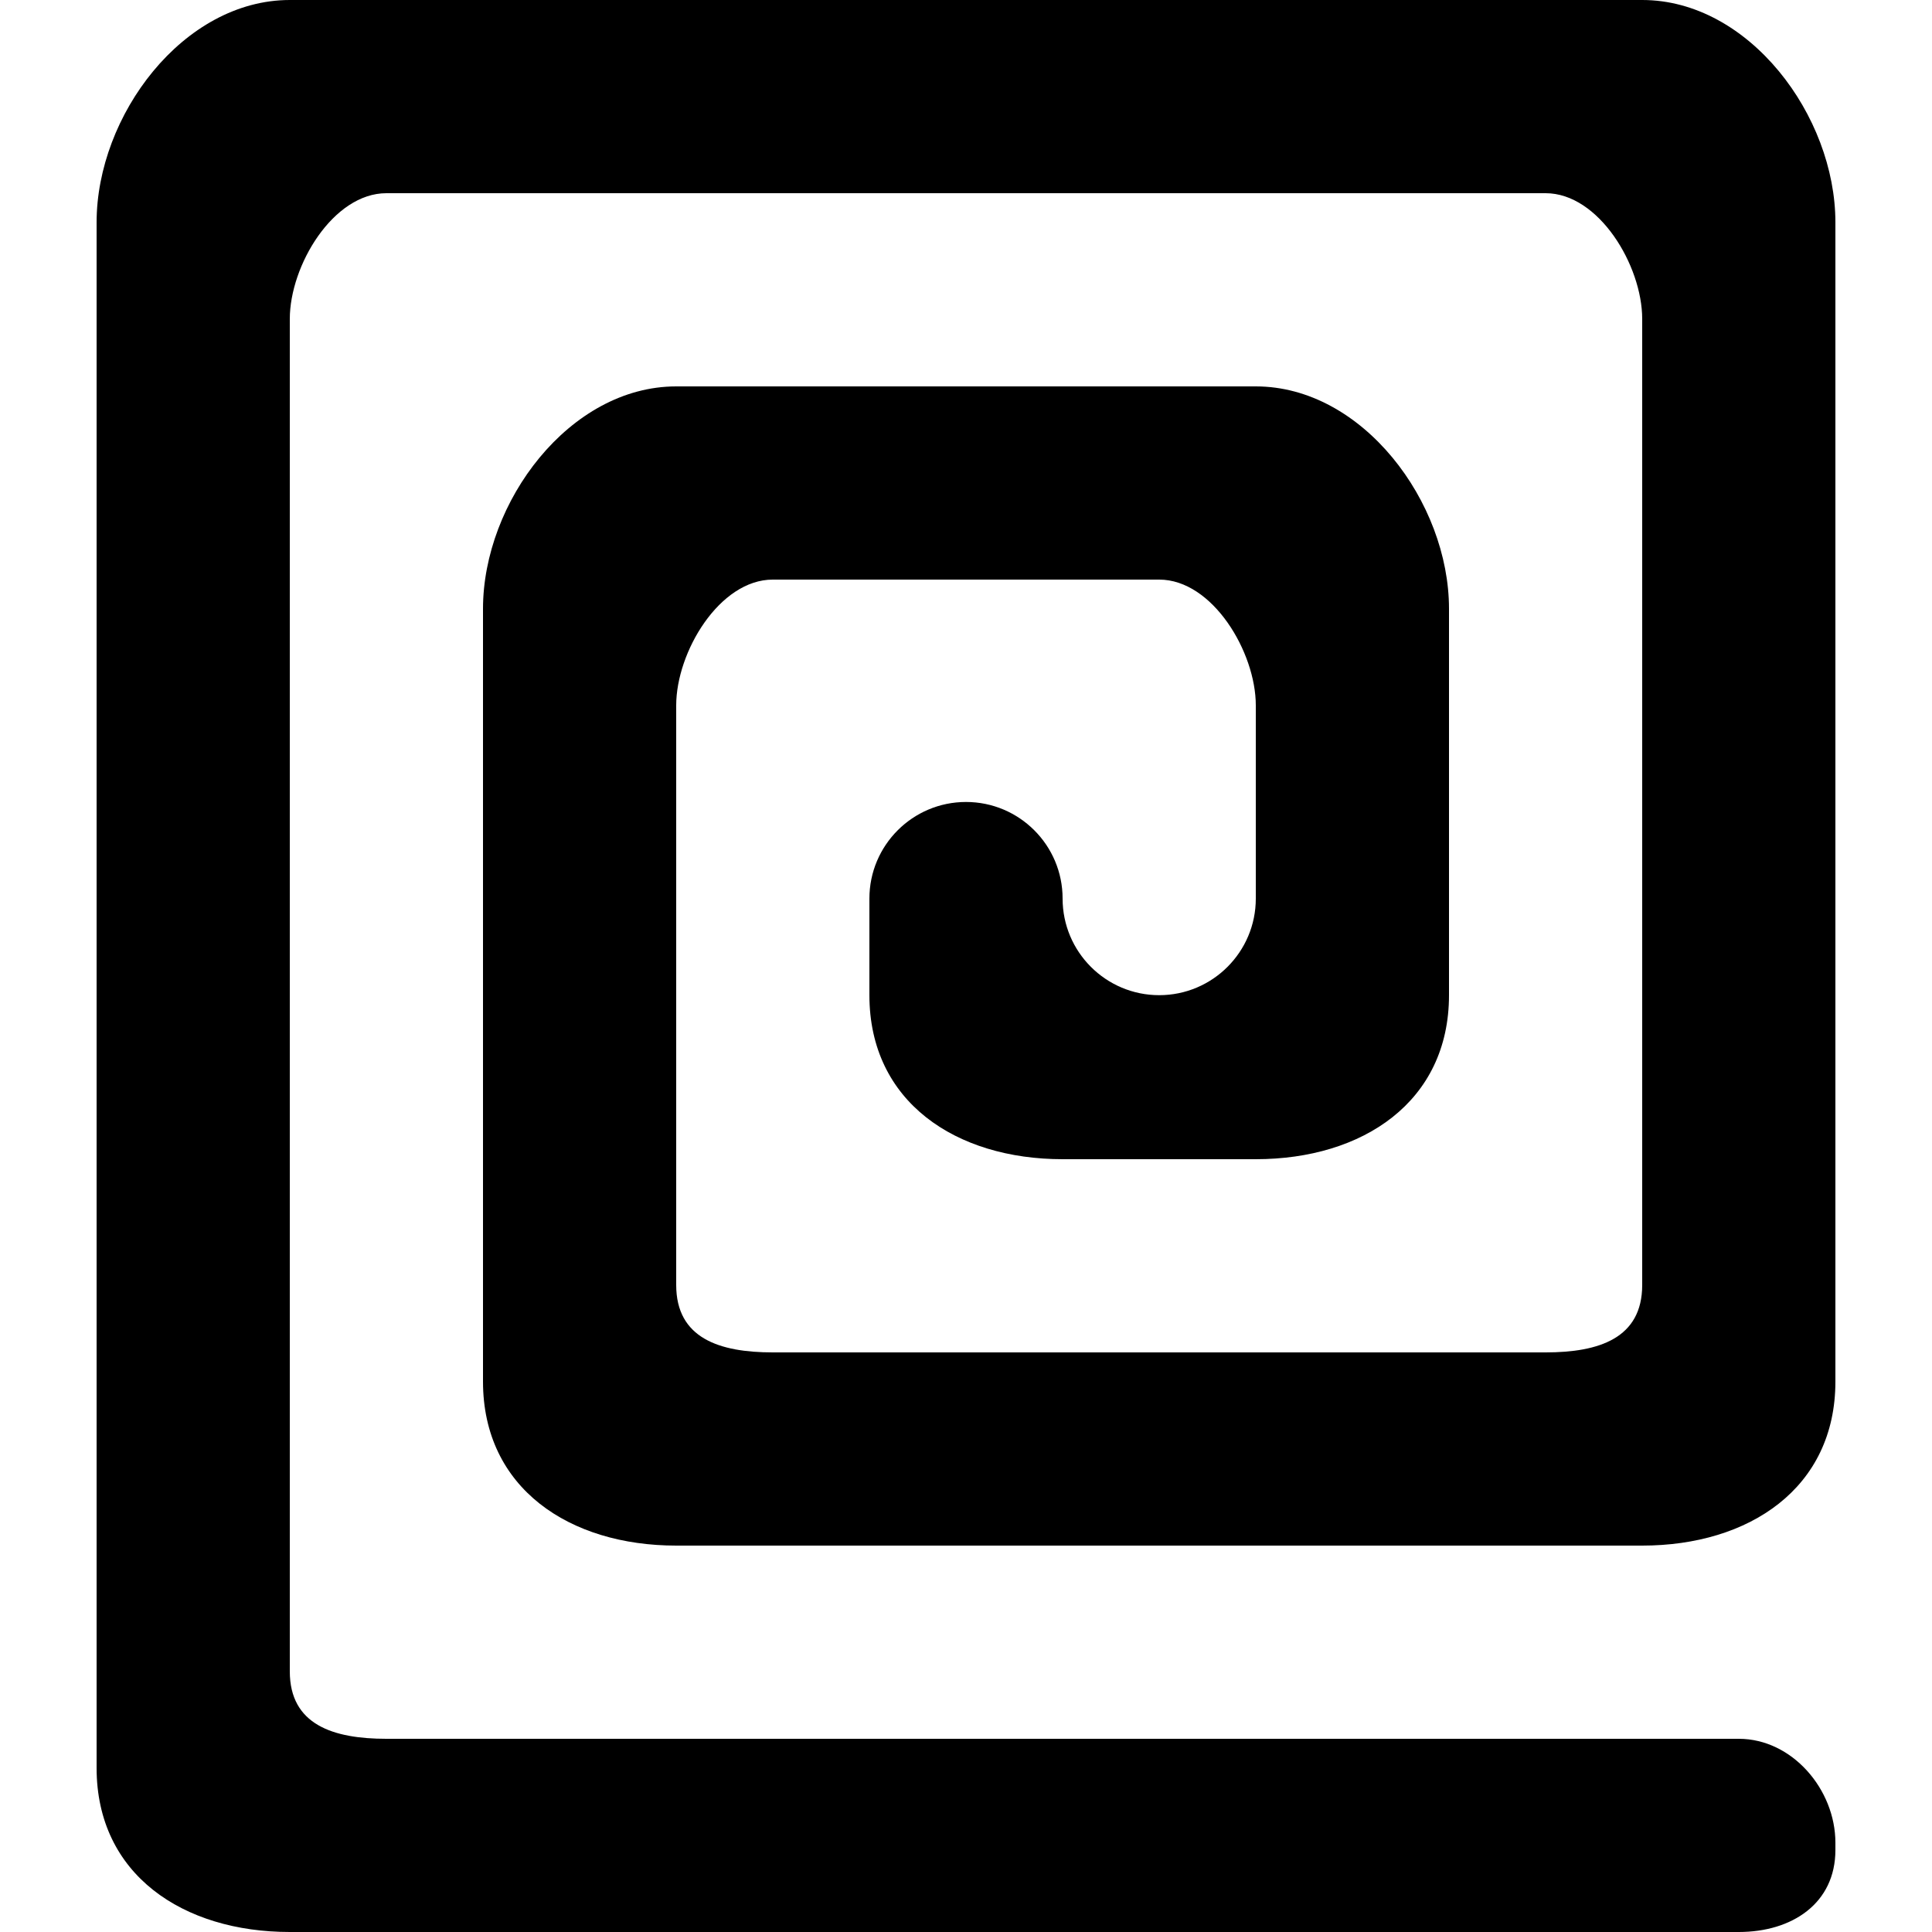
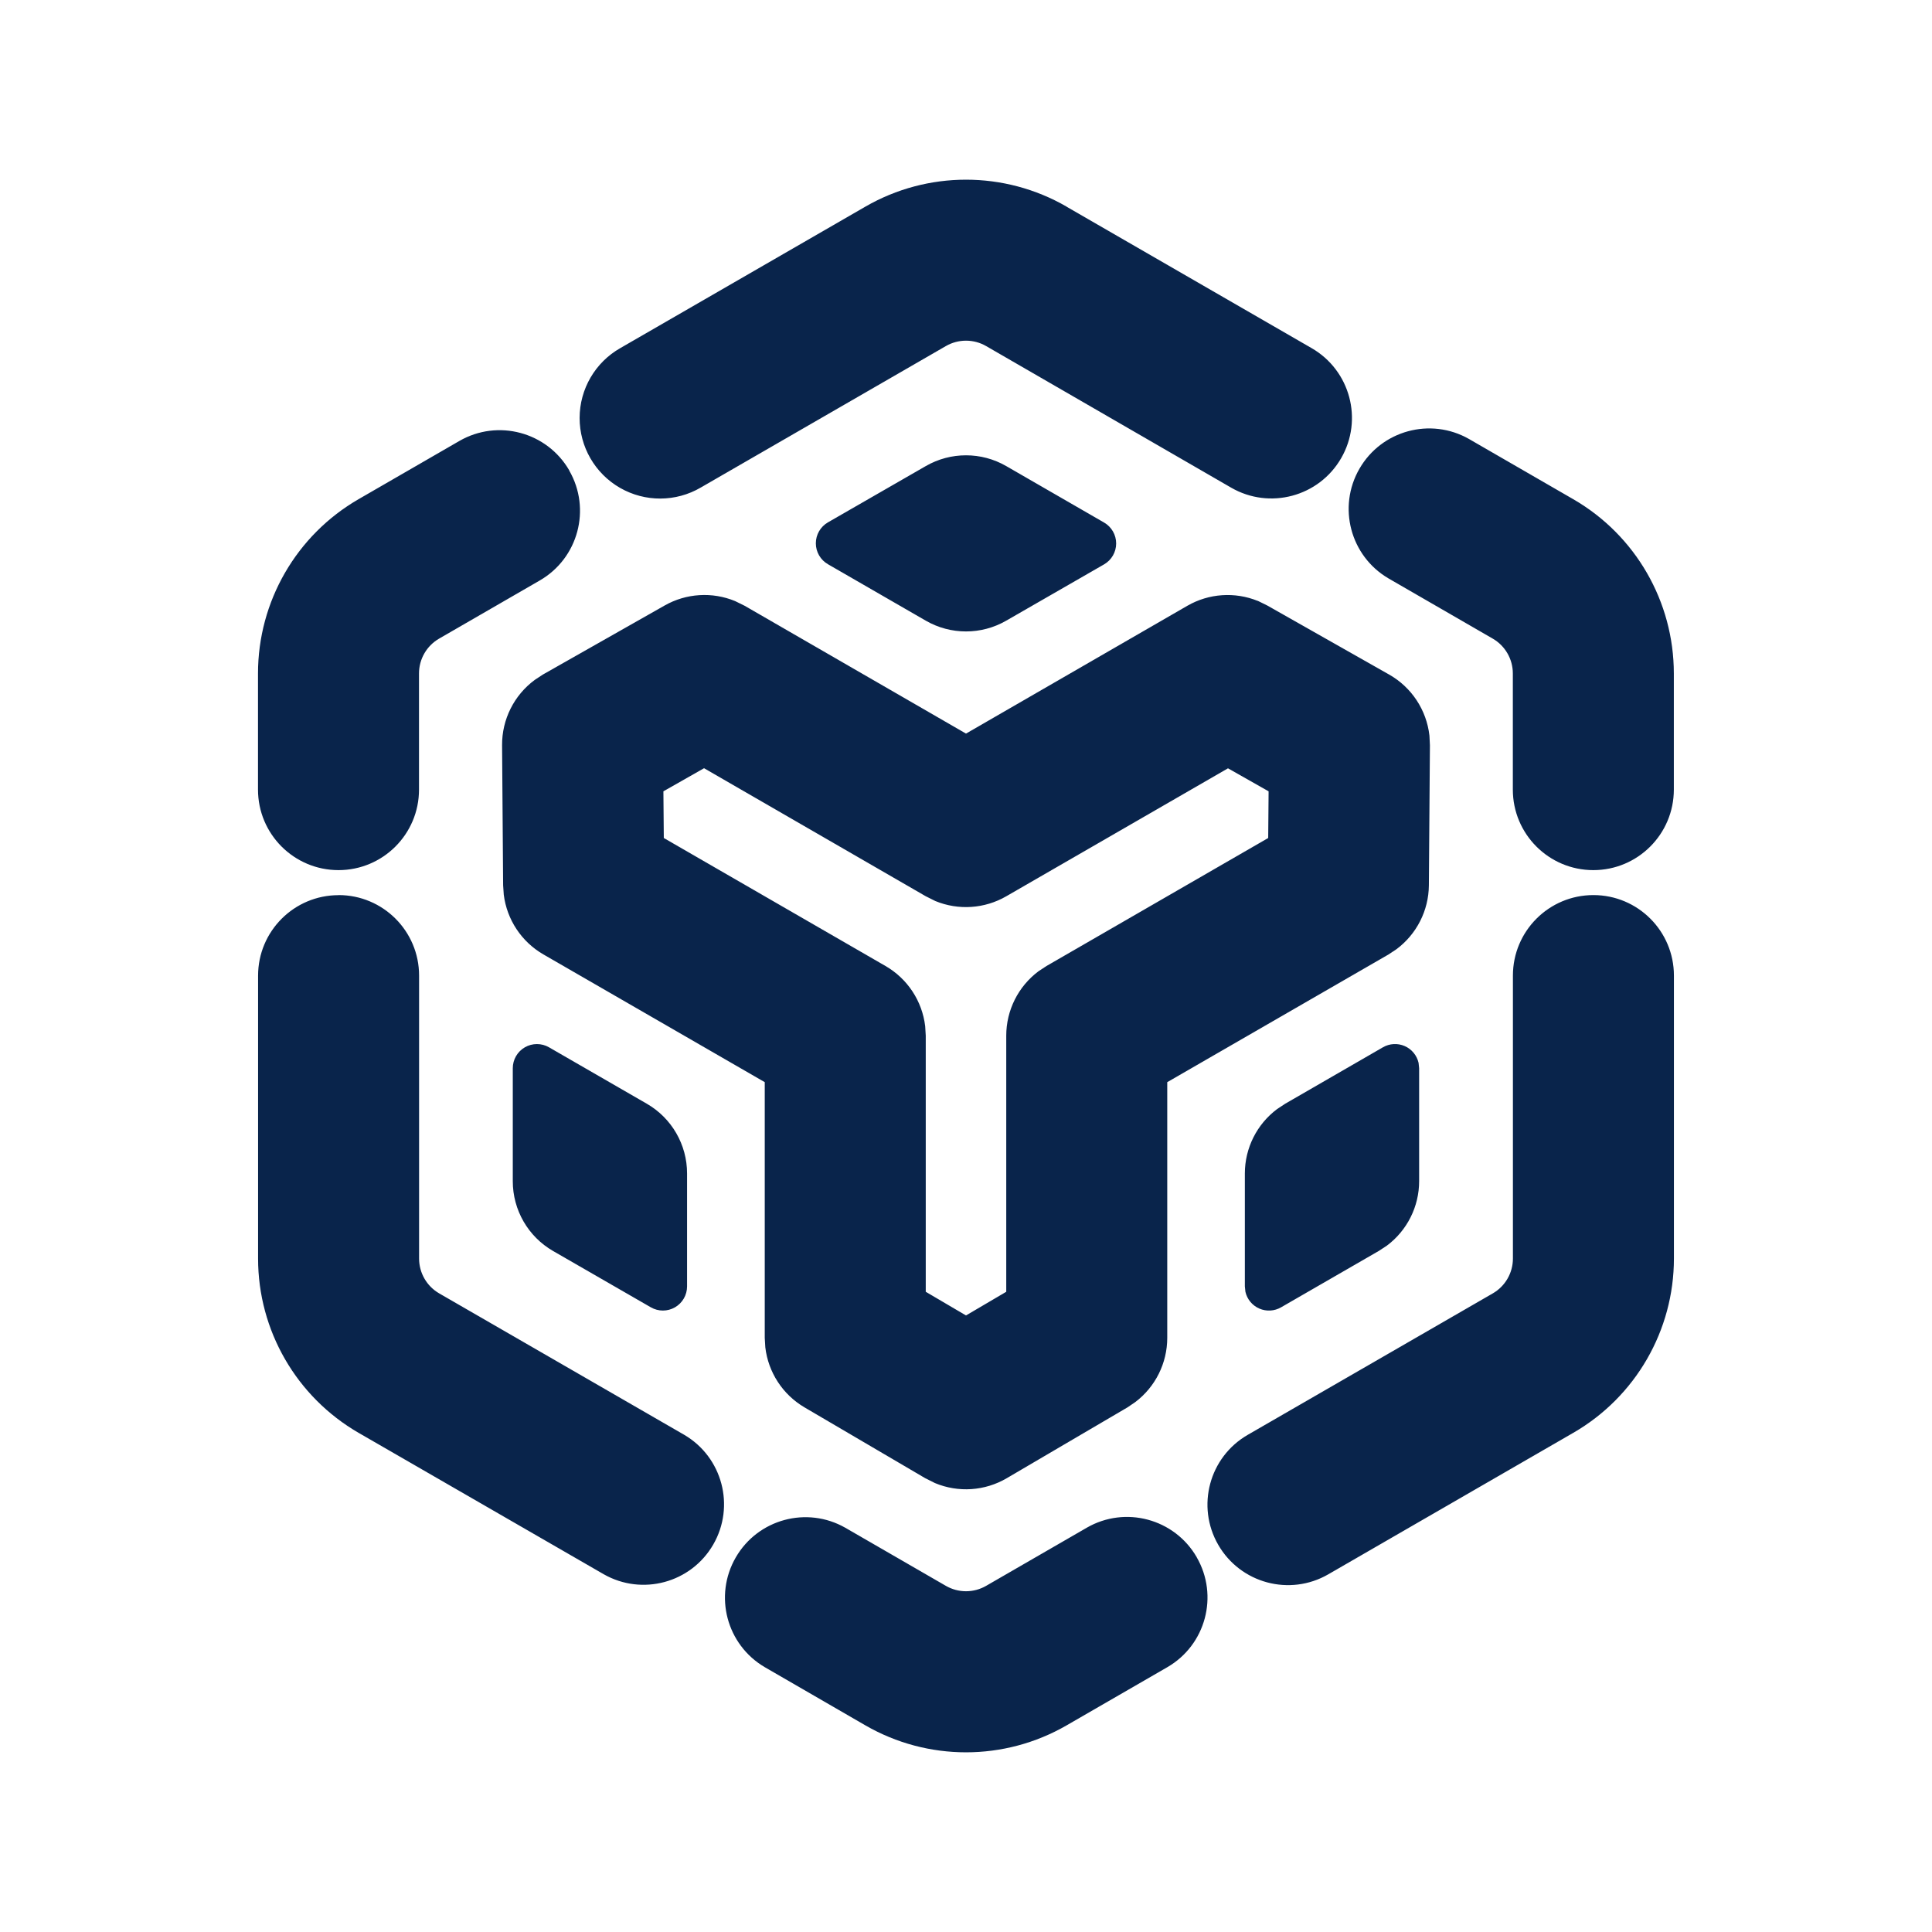
- <svg xmlns="http://www.w3.org/2000/svg" width="800px" height="800px" viewBox="-1 0 20 20" version="1.1">
-   <defs>
- 
- </defs>
-   <g id="Page-1" stroke="none" stroke-width="1" fill="none" fill-rule="evenodd">
-     <g id="Dribbble-Light-Preview" transform="translate(-341, -8039)" fill="#000000">
-       <g id="icons" transform="translate(56, 160)">
-         <path d="M297,7888.302 L297,7886.302 C297,7885.75 296.552,7885 296,7885 L292,7885 C291.448,7885 291,7885.75 291,7886.302 L291,7892.302 C291,7892.854 291.448,7893 292,7893 L300,7893 C300.552,7893 301,7892.854 301,7892.302 L301,7882.302 C301,7881.75 300.552,7881 300,7881 L288,7881 C287.448,7881 287,7881.75 287,7882.302 L287,7896.302 C287,7896.854 287.448,7897 288,7897 L302,7897 C302.552,7897 303,7897.524 303,7898.076 L303,7898.151 C303,7898.703 302.552,7899 302,7899 L287,7899 C285.896,7899 285,7898.407 285,7897.302 L285,7881.302 C285,7880.197 285.896,7879 287,7879 L301,7879 C302.105,7879 303,7880.197 303,7881.302 L303,7893.302 C303,7894.407 302.105,7895 301,7895 L291,7895 C289.896,7895 289,7894.407 289,7893.302 L289,7885.302 C289,7884.197 289.896,7883 291,7883 L297,7883 C298.105,7883 299,7884.197 299,7885.302 L299,7889.302 C299,7890.407 298.105,7891 297,7891 L295,7891 C293.896,7891 293,7890.407 293,7889.302 L293,7888.302 C293,7887.75 293.448,7887.302 294,7887.302 C294.552,7887.302 295,7887.75 295,7888.302 C295,7888.854 295.448,7889.302 296,7889.302 C296.552,7889.302 297,7888.854 297,7888.302" id="-spiral-[#31]">
- 
- </path>
-       </g>
-     </g>
+ <svg xmlns="http://www.w3.org/2000/svg" width="24" height="24">
+   <g fill="none" fill-rule="nonzero">
+     <path d="M24 0v24H0V0h24ZM12.593 23.258l-.011.002-.071.035-.02.004-.014-.004-.071-.035c-.01-.004-.019-.001-.024.005l-.004.01-.017.428.005.02.01.013.104.074.015.004.012-.004.104-.074.012-.016.004-.017-.017-.427c-.002-.01-.009-.017-.017-.018Zm.265-.113-.013.002-.185.093-.01.01-.003.011.018.43.005.012.008.007.201.093c.012.004.023 0 .029-.008l.004-.014-.034-.614c-.003-.012-.01-.02-.02-.022Zm-.715.002a.023.023 0 0 0-.027.006l-.006.014-.034.614c0 .012.007.02.017.024l.015-.002.201-.093.01-.008.004-.011.017-.43-.003-.012-.01-.01-.184-.092Z" />
+     <path fill="#09244B" d="M14.866 19.345a1 1 0 0 1-.366 1.366l-1.25.722a2.5 2.5 0 0 1-2.5 0L9.5 20.71a1 1 0 0 1 1-1.732l1.25.722a.5.5 0 0 0 .5 0l1.25-.722a1 1 0 0 1 1.366.366Zm4.928-8.226a1 1 0 0 1 1 1v3.515a2.5 2.5 0 0 1-1.25 2.165L16.5 19.557a1 1 0 1 1-1-1.733l3.044-1.757a.5.5 0 0 0 .25-.433v-3.515a1 1 0 0 1 1-1Zm-15.588 0a1 1 0 0 1 1 1v3.515a.5.5 0 0 0 .25.433L8.5 17.824a1 1 0 0 1-1 1.732L4.456 17.8a2.5 2.5 0 0 1-1.25-2.165v-3.515a1 1 0 0 1 1-1Zm11.419-3.655.118.058 1.514.858a1 1 0 0 1 .5.758l.006.12-.013 1.74a1 1 0 0 1-.402.793l-.098.065-2.75 1.587v3.177a1 1 0 0 1-.397.797l-.097.066-1.5.88a1 1 0 0 1-.892.06l-.12-.06-1.5-.88a1 1 0 0 1-.487-.746L9.5 16.62v-3.177l-2.75-1.587a1 1 0 0 1-.492-.742l-.008-.117-.013-1.74a1 1 0 0 1 .406-.811l.1-.066 1.513-.858a1 1 0 0 1 .876-.055l.118.058L12 9.113l2.75-1.588a1 1 0 0 1 .875-.06Zm-.37 2.08-2.755 1.59a1 1 0 0 1-.881.059l-.12-.06-2.753-1.59-.505.287.005.58L11 12a1 1 0 0 1 .493.748l.007.118v3.181l.5.294.5-.294v-3.181a1 1 0 0 1 .401-.801L13 12l2.754-1.59.005-.58-.505-.286Zm2.367 3.659.007.067v1.402a1 1 0 0 1-.401.802l-.099.065-1.215.701a.3.3 0 0 1-.443-.193l-.007-.067v-1.403a1 1 0 0 1 .401-.8l.1-.066 1.214-.701a.3.3 0 0 1 .443.193ZM6.82 13.01l1.215.701a1 1 0 0 1 .5.866v1.403a.3.3 0 0 1-.45.26L6.87 15.54a1 1 0 0 1-.5-.867V13.27a.3.3 0 0 1 .45-.26Zm11.428-7.557 1.295.748a2.5 2.5 0 0 1 1.25 2.165v1.443a1 1 0 1 1-2 0V8.366a.5.5 0 0 0-.25-.433l-1.295-.748a1 1 0 0 1 1-1.732Zm-11.177.392a1 1 0 0 1-.366 1.366l-1.25.722a.5.5 0 0 0-.25.433v1.443a1 1 0 1 1-2 0V8.366A2.5 2.5 0 0 1 4.456 6.2l1.25-.722a1 1 0 0 1 1.366.366ZM12.5 5.79l1.215.701a.3.3 0 0 1 0 .52L12.5 7.71a1 1 0 0 1-1 0l-1.215-.701a.3.3 0 0 1 0-.52L11.5 5.79a1 1 0 0 1 1 0Zm.75-3.222 3.044 1.757a1 1 0 1 1-1 1.733L12.25 4.299a.5.5 0 0 0-.5 0L8.706 6.056a1 1 0 1 1-1-1.732l3.044-1.757a2.5 2.5 0 0 1 2.5 0Z" />
  </g>
</svg>
